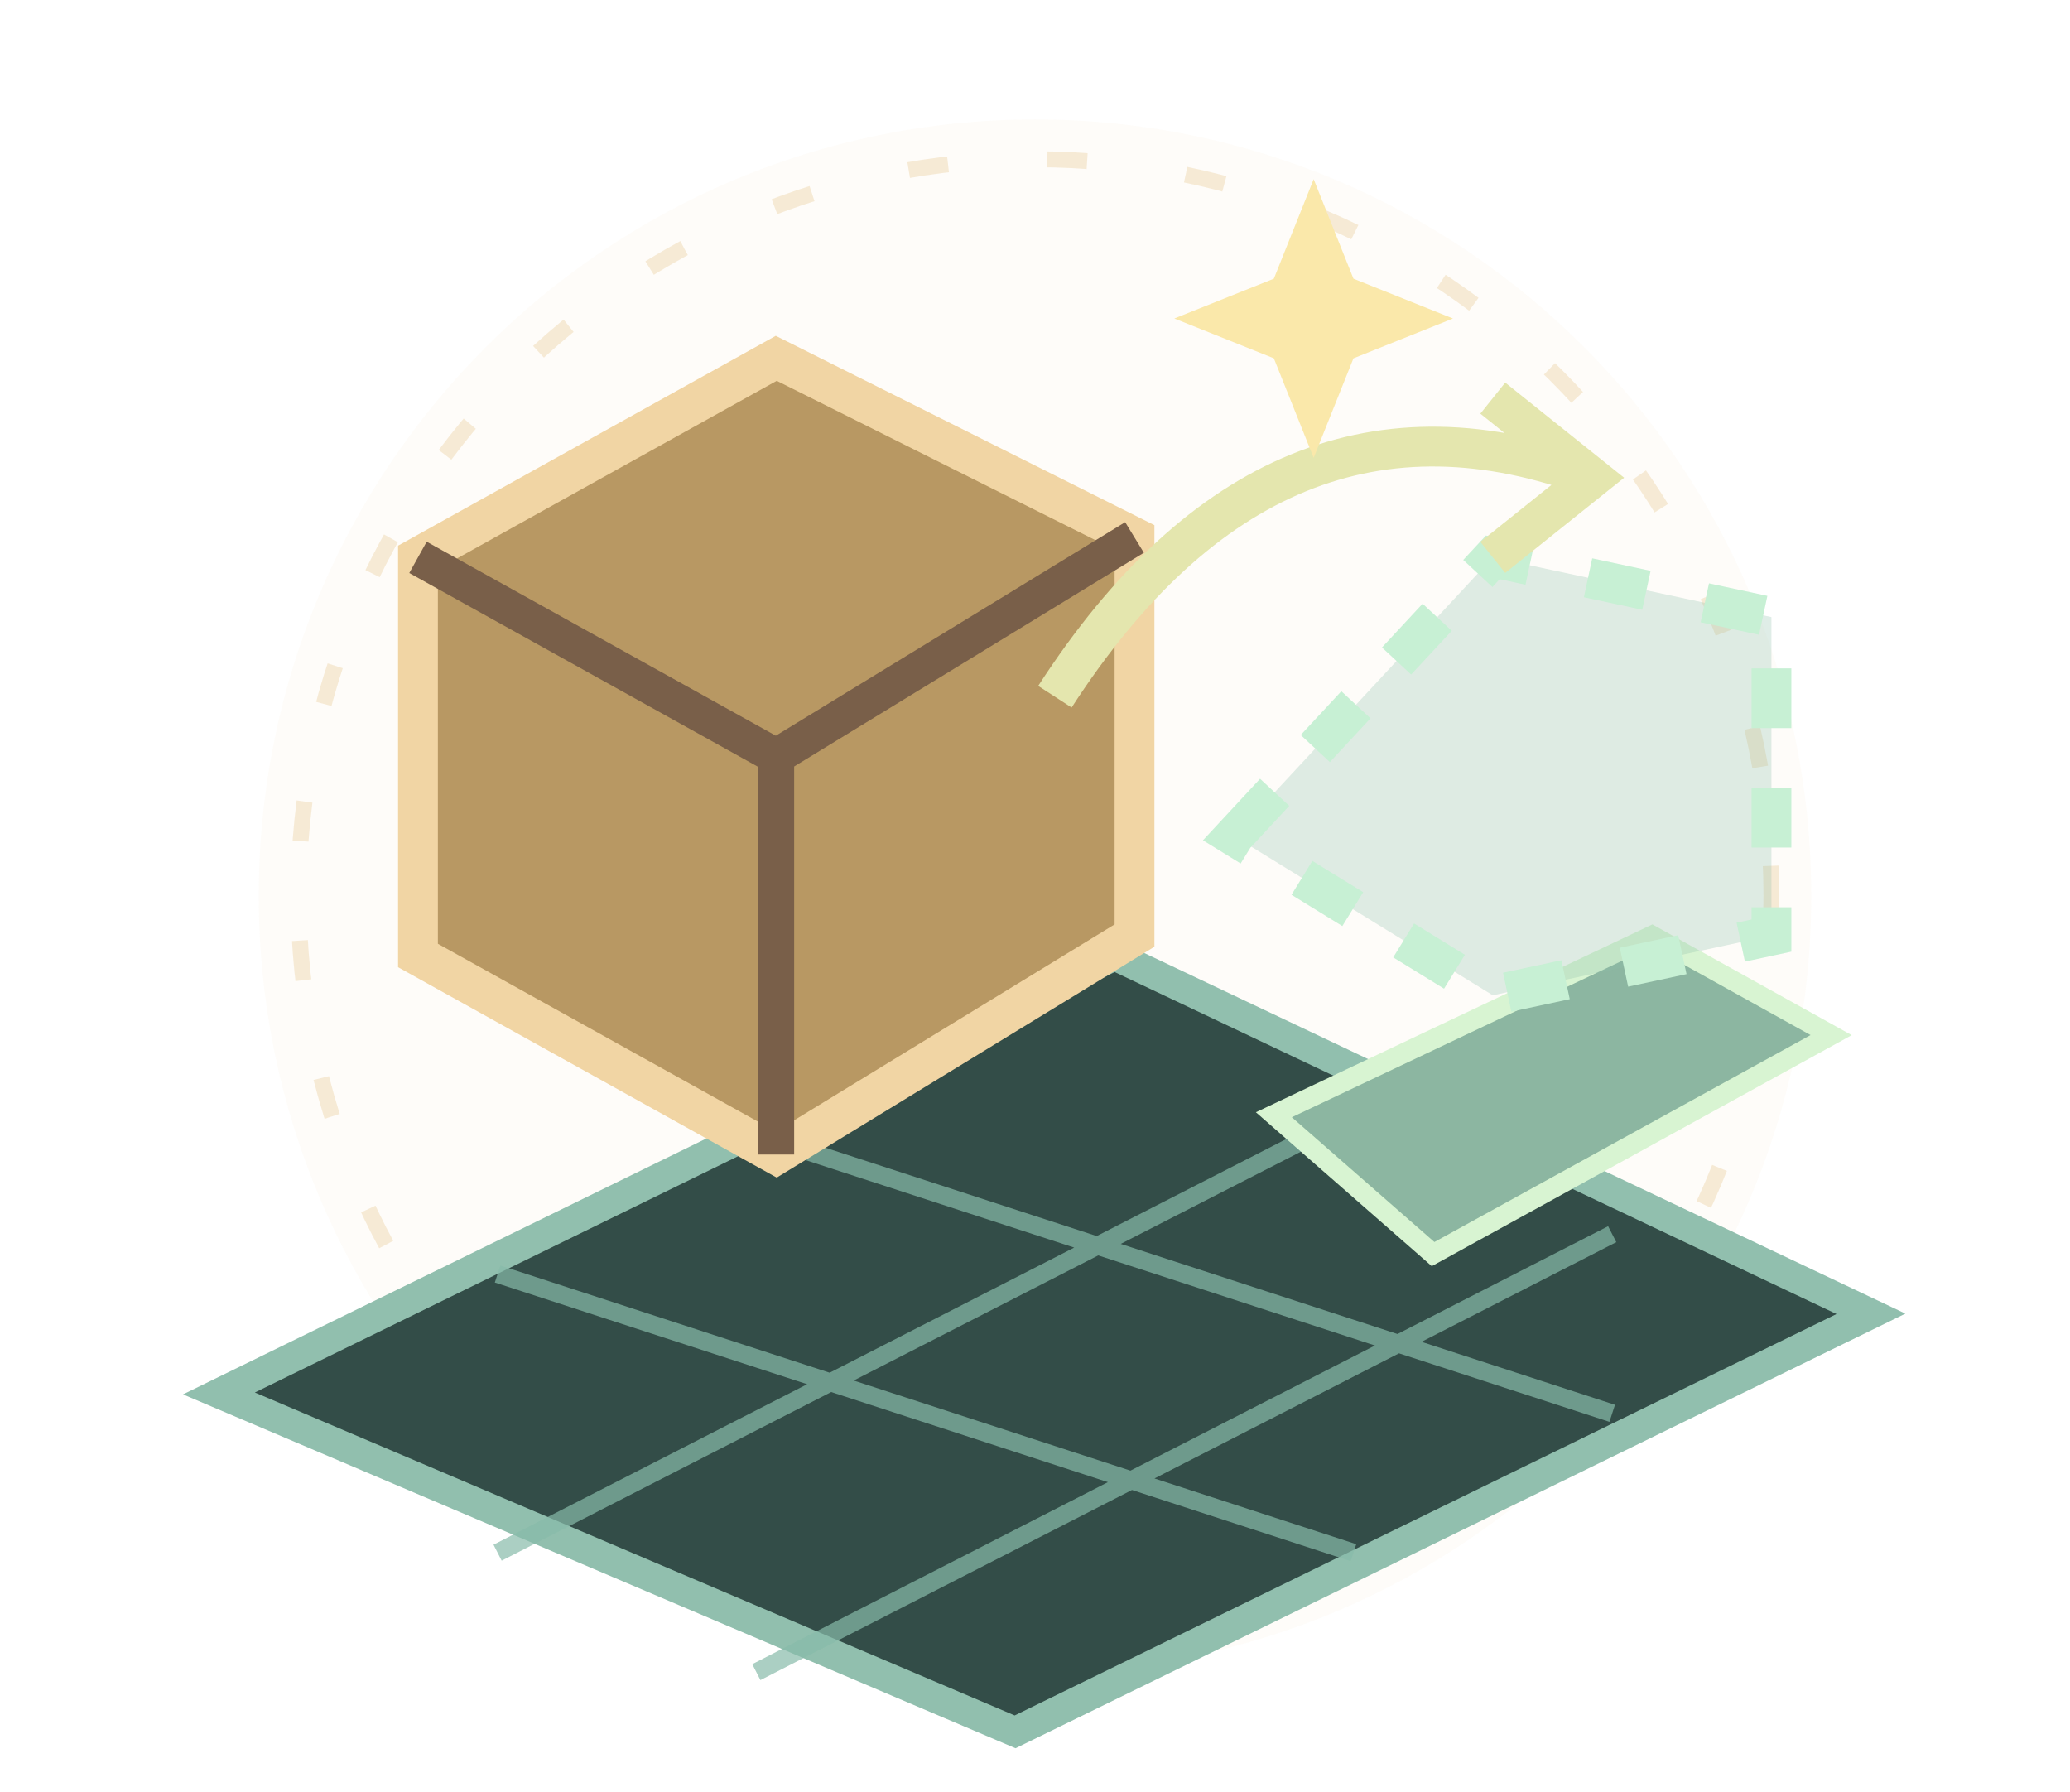
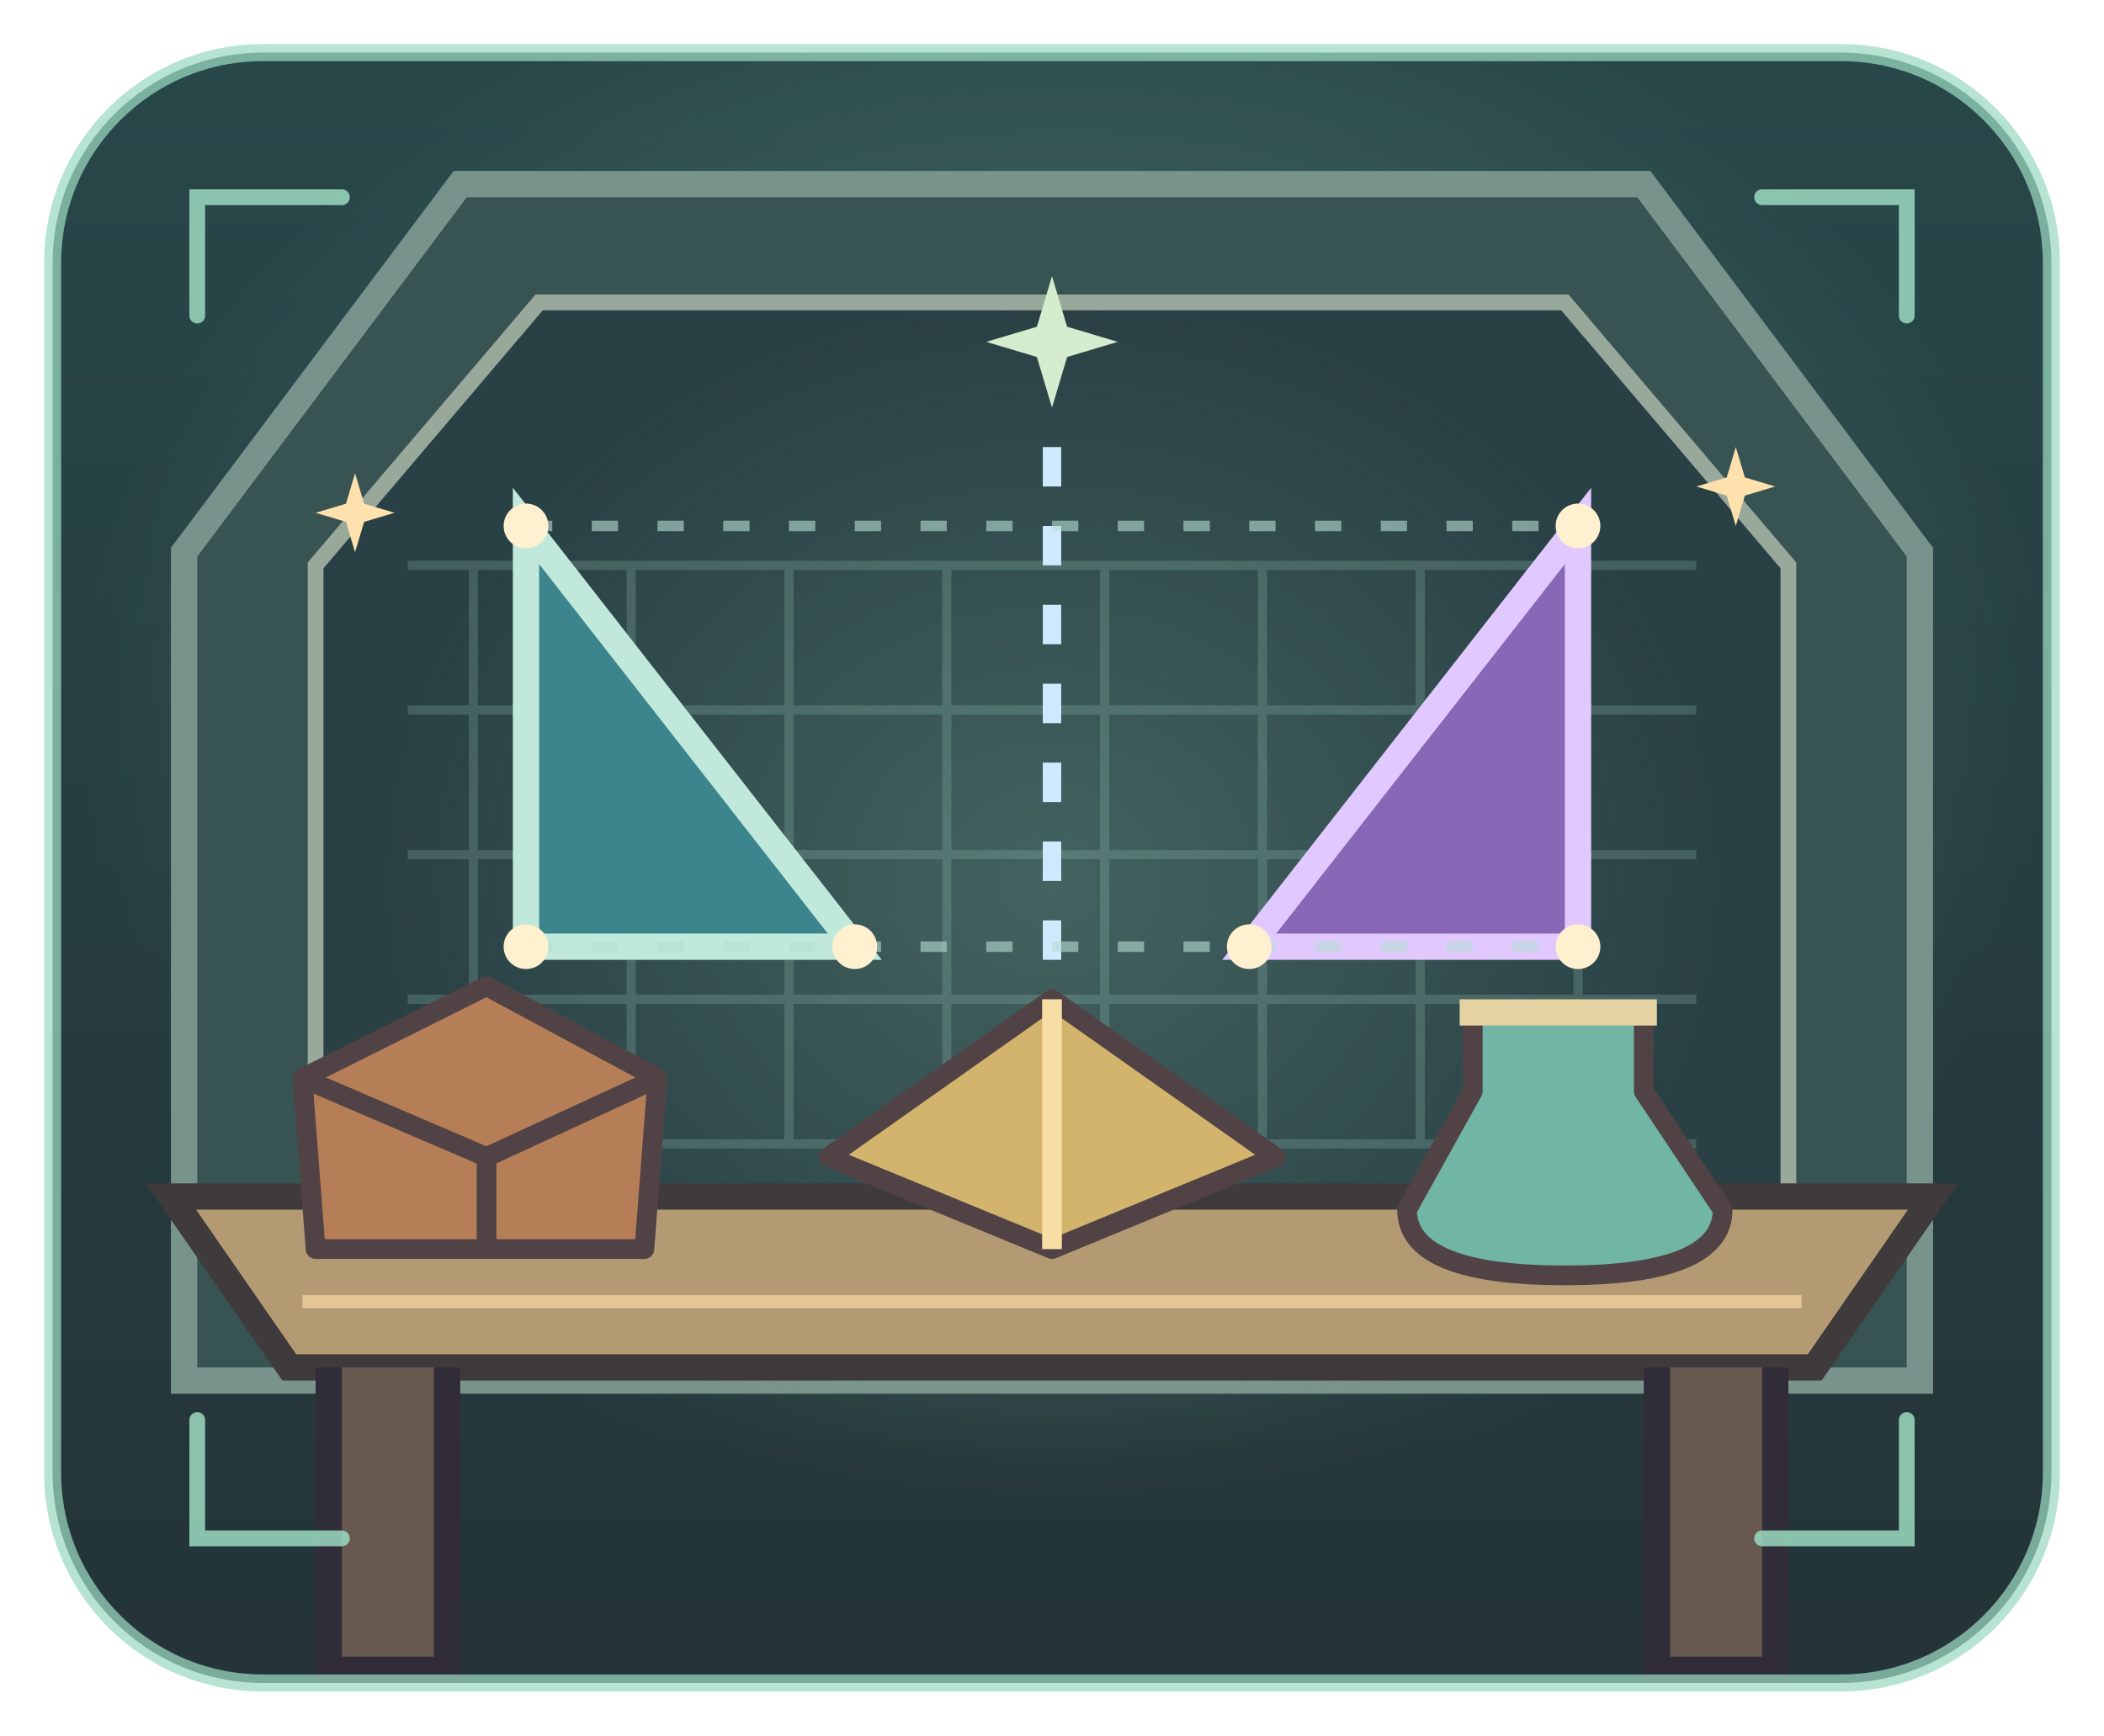
- <svg xmlns="http://www.w3.org/2000/svg" viewBox="0 0 104 90" fill="none">
-   <circle cx="52" cy="45" r="39" fill="#e9c993" opacity=".055" />
-   <circle cx="52" cy="45" r="37" stroke="#e9c993" stroke-width=".8" stroke-dasharray="2 5" opacity=".35" />
-   <path d="M11 70 56 48 94 66 51 87Z" fill="#334d48" stroke="#91bfae" stroke-width="1.5" />
-   <path d="M25 64 68 78M38 57 81 71M25 78 68 56M38 84 81 62" stroke="#87bba9" stroke-width=".9" opacity=".7" />
-   <path d="M21 48V28L39 18 57 27V47L39 58Z" fill="#b89863" stroke="#f1d5a4" stroke-width="2" />
-   <path d="M21 28 39 38 57 27M39 38V58" fill="none" stroke="#795f49" stroke-width="1.8" />
-   <path d="M64 56 83 47 92 52 72 63Z" fill="#8cb6a1" stroke="#d8f4d2" />
-   <path d="M62 42 75 28 89 31 89 47 75 50Z" fill="#8dbfa8" fill-opacity=".28" stroke="#c7f0d4" stroke-width="2" stroke-dasharray="3 3" />
-   <path d="M53 35Q64 18 80 24M75 20 80 24 75 28" stroke="#e4e6ae" stroke-width="2" fill="none" />
-   <path d="m66 9 2 5 5 2-5 2-2 5-2-5-5-2 5-2Z" fill="#fae8aa" />
+ <svg xmlns="http://www.w3.org/2000/svg" viewBox="0 0 160 132">
+   <defs>
+     <linearGradient id="bg" x2="0%" y2="100%">
+       <stop stop-color="#28484a" />
+       <stop offset="1" stop-color="#243337" />
+     </linearGradient>
+     <radialGradient id="light">
+       <stop stop-color="#9bdac1" stop-opacity=".65" />
+       <stop offset="1" stop-color="#9bdac1" stop-opacity="0" />
+     </radialGradient>
+     <linearGradient id="gold" x2="85%" y2="100%">
+       <stop stop-color="#ffedb9" />
+       <stop offset=".55" stop-color="#c79760" />
+       <stop offset="1" stop-color="#795343" />
+     </linearGradient>
+     <clipPath id="frame">
+       <rect x="4" y="4" width="152" height="124" rx="16" />
+     </clipPath>
+   </defs>
+   <g clip-path="url(#frame)">
+     <rect width="160" height="132" fill="url(#bg)" />
+     <ellipse cx="81" cy="55" rx="75" ry="60" fill="url(#light)" opacity=".6" />
+     <path d="M14 105V42L35 14h90l21 28v63Z" fill="#375352" stroke="#78938b" stroke-width="2" />
+     <path d="M24 98V43L41 23h78l17 20v55Z" fill="#294044" stroke="#98a89b" stroke-width="1.2" />
+     <g opacity=".22" stroke="#a0cebf" stroke-width=".7">
+       <path d="M36 43v44" />
+       <path d="M48 43v44" />
+       <path d="M60 43v44" />
+       <path d="M72 43v44" />
+       <path d="M84 43v44" />
+       <path d="M96 43v44" />
+       <path d="M108 43v44" />
+       <path d="M120 43v44" />
+       <path d="M31 43h98" />
+       <path d="M31 54h98" />
+       <path d="M31 65h98" />
+       <path d="M31 76h98" />
+       <path d="M31 87h98" />
+     </g>
+     <ellipse cx="80" cy="67" rx="51" ry="45" fill="url(#light)" opacity=".35" />
+     <path d="M80 34v52" stroke="#cfe9ff" stroke-width="1.4" stroke-dasharray="3 3" />
+     <path d="M40 72V40l25 32Z" fill="#3c858c" stroke="#c0e9dc" stroke-width="2" />
+     <path d="M120 72V40L95 72Z" fill="#8767b6" stroke="#e1c9ff" stroke-width="2" />
+     <path d="M40 40h80M40 72h80" stroke="#b8ddd4" stroke-width=".8" stroke-dasharray="2 3" opacity=".6" />
+     <g fill="#fff0d0">
+       <circle cx="40" cy="40" r="1.7" />
+       <circle cx="40" cy="72" r="1.7" />
+       <circle cx="65" cy="72" r="1.7" />
+       <circle cx="120" cy="40" r="1.7" />
+       <circle cx="120" cy="72" r="1.7" />
+       <circle cx="95" cy="72" r="1.7" />
+     </g>
+     <path d="M13 91h134l-9 13H22Z" fill="#b49a73" stroke="#3f3a3b" stroke-width="2" />
+     <path d="M25 104v23h9v-23m92 0v23h9v-23" fill="#67594f" stroke="#302d39" stroke-width="2" />
+     <path d="M23 99h114" stroke="#e4c696" stroke-width="1" />
+     <g stroke="#514345" stroke-width="1.5" stroke-linejoin="round">
+       <path d="m23 82 14-7 13 7-1 13H24Z" fill="#b67e57" />
+       <path d="m23 82 14 6 13-6m-13 6v7" fill="none" />
+       <path d="M63 88 80 76l17 12-17 7Z" fill="#d3b46c" />
+       <path d="M80 76v19" stroke="#f7dea5" />
+       <path d="M112 77h13v6l6 9q0 5-12 5t-12-5l5-9Z" fill="#71b5a4" />
+       <path d="M111 77h15" stroke="#e4d2a2" stroke-width="2" />
+     </g>
+     <path d="M80 21l1.15 3.85 3.85 1.15-3.85 1.15-1.15 3.85-1.15-3.85-3.85-1.15 3.85-1.15Z" fill="#d5ecce" />
+     <path d="M27 36l0.69 2.31 2.31 0.69-2.31 0.69-0.69 2.31-0.69-2.31-2.31-0.69 2.31-0.69Z" fill="#ffe1ad" />
+     <path d="M132 34l0.69 2.31 2.31 0.69-2.31 0.69-0.69 2.31-0.69-2.31-2.31-0.69 2.31-0.69Z" fill="#ffe1ad" />
+   </g>
+   <rect x="4" y="4" width="152" height="124" rx="16" fill="none" stroke="#9bdac1" stroke-opacity=".72" stroke-width="1.3" />
+   <path d="M15 24V15h11M134 15h11v9M15 108v9h11M134 117h11v-9" fill="none" stroke="#9bdac1" stroke-width="1.2" stroke-linecap="round" opacity=".85" />
</svg>
